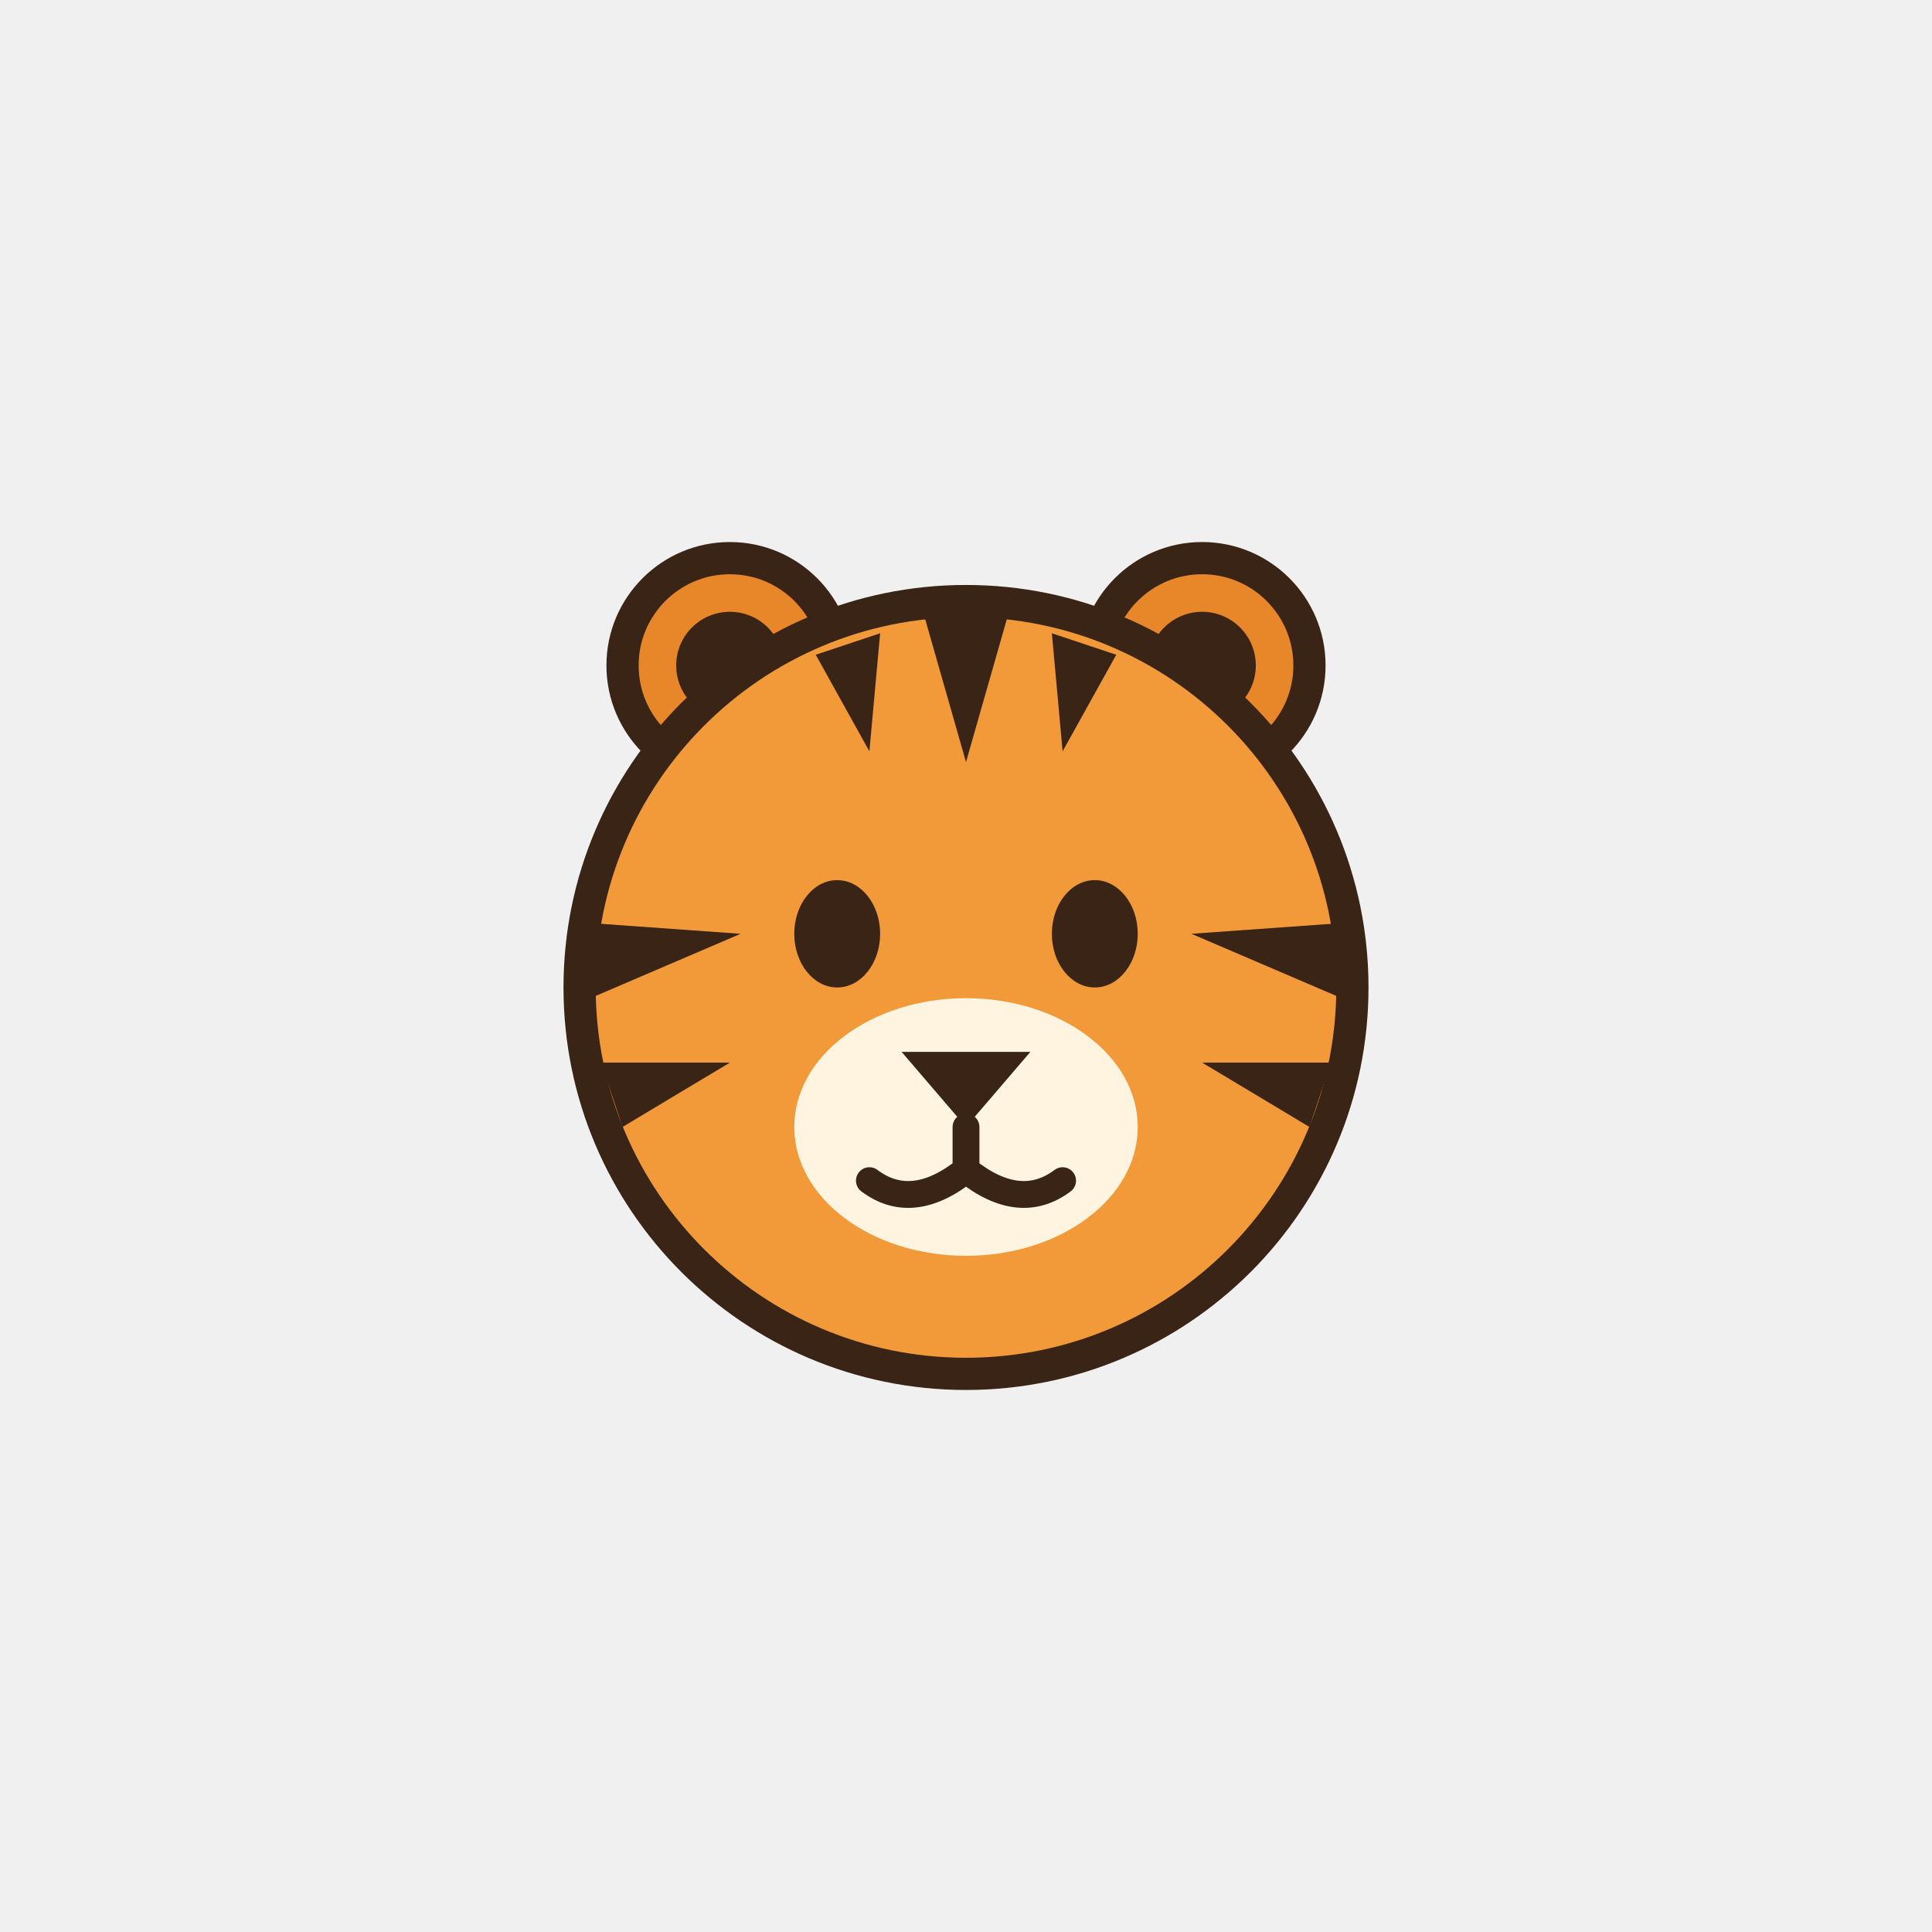
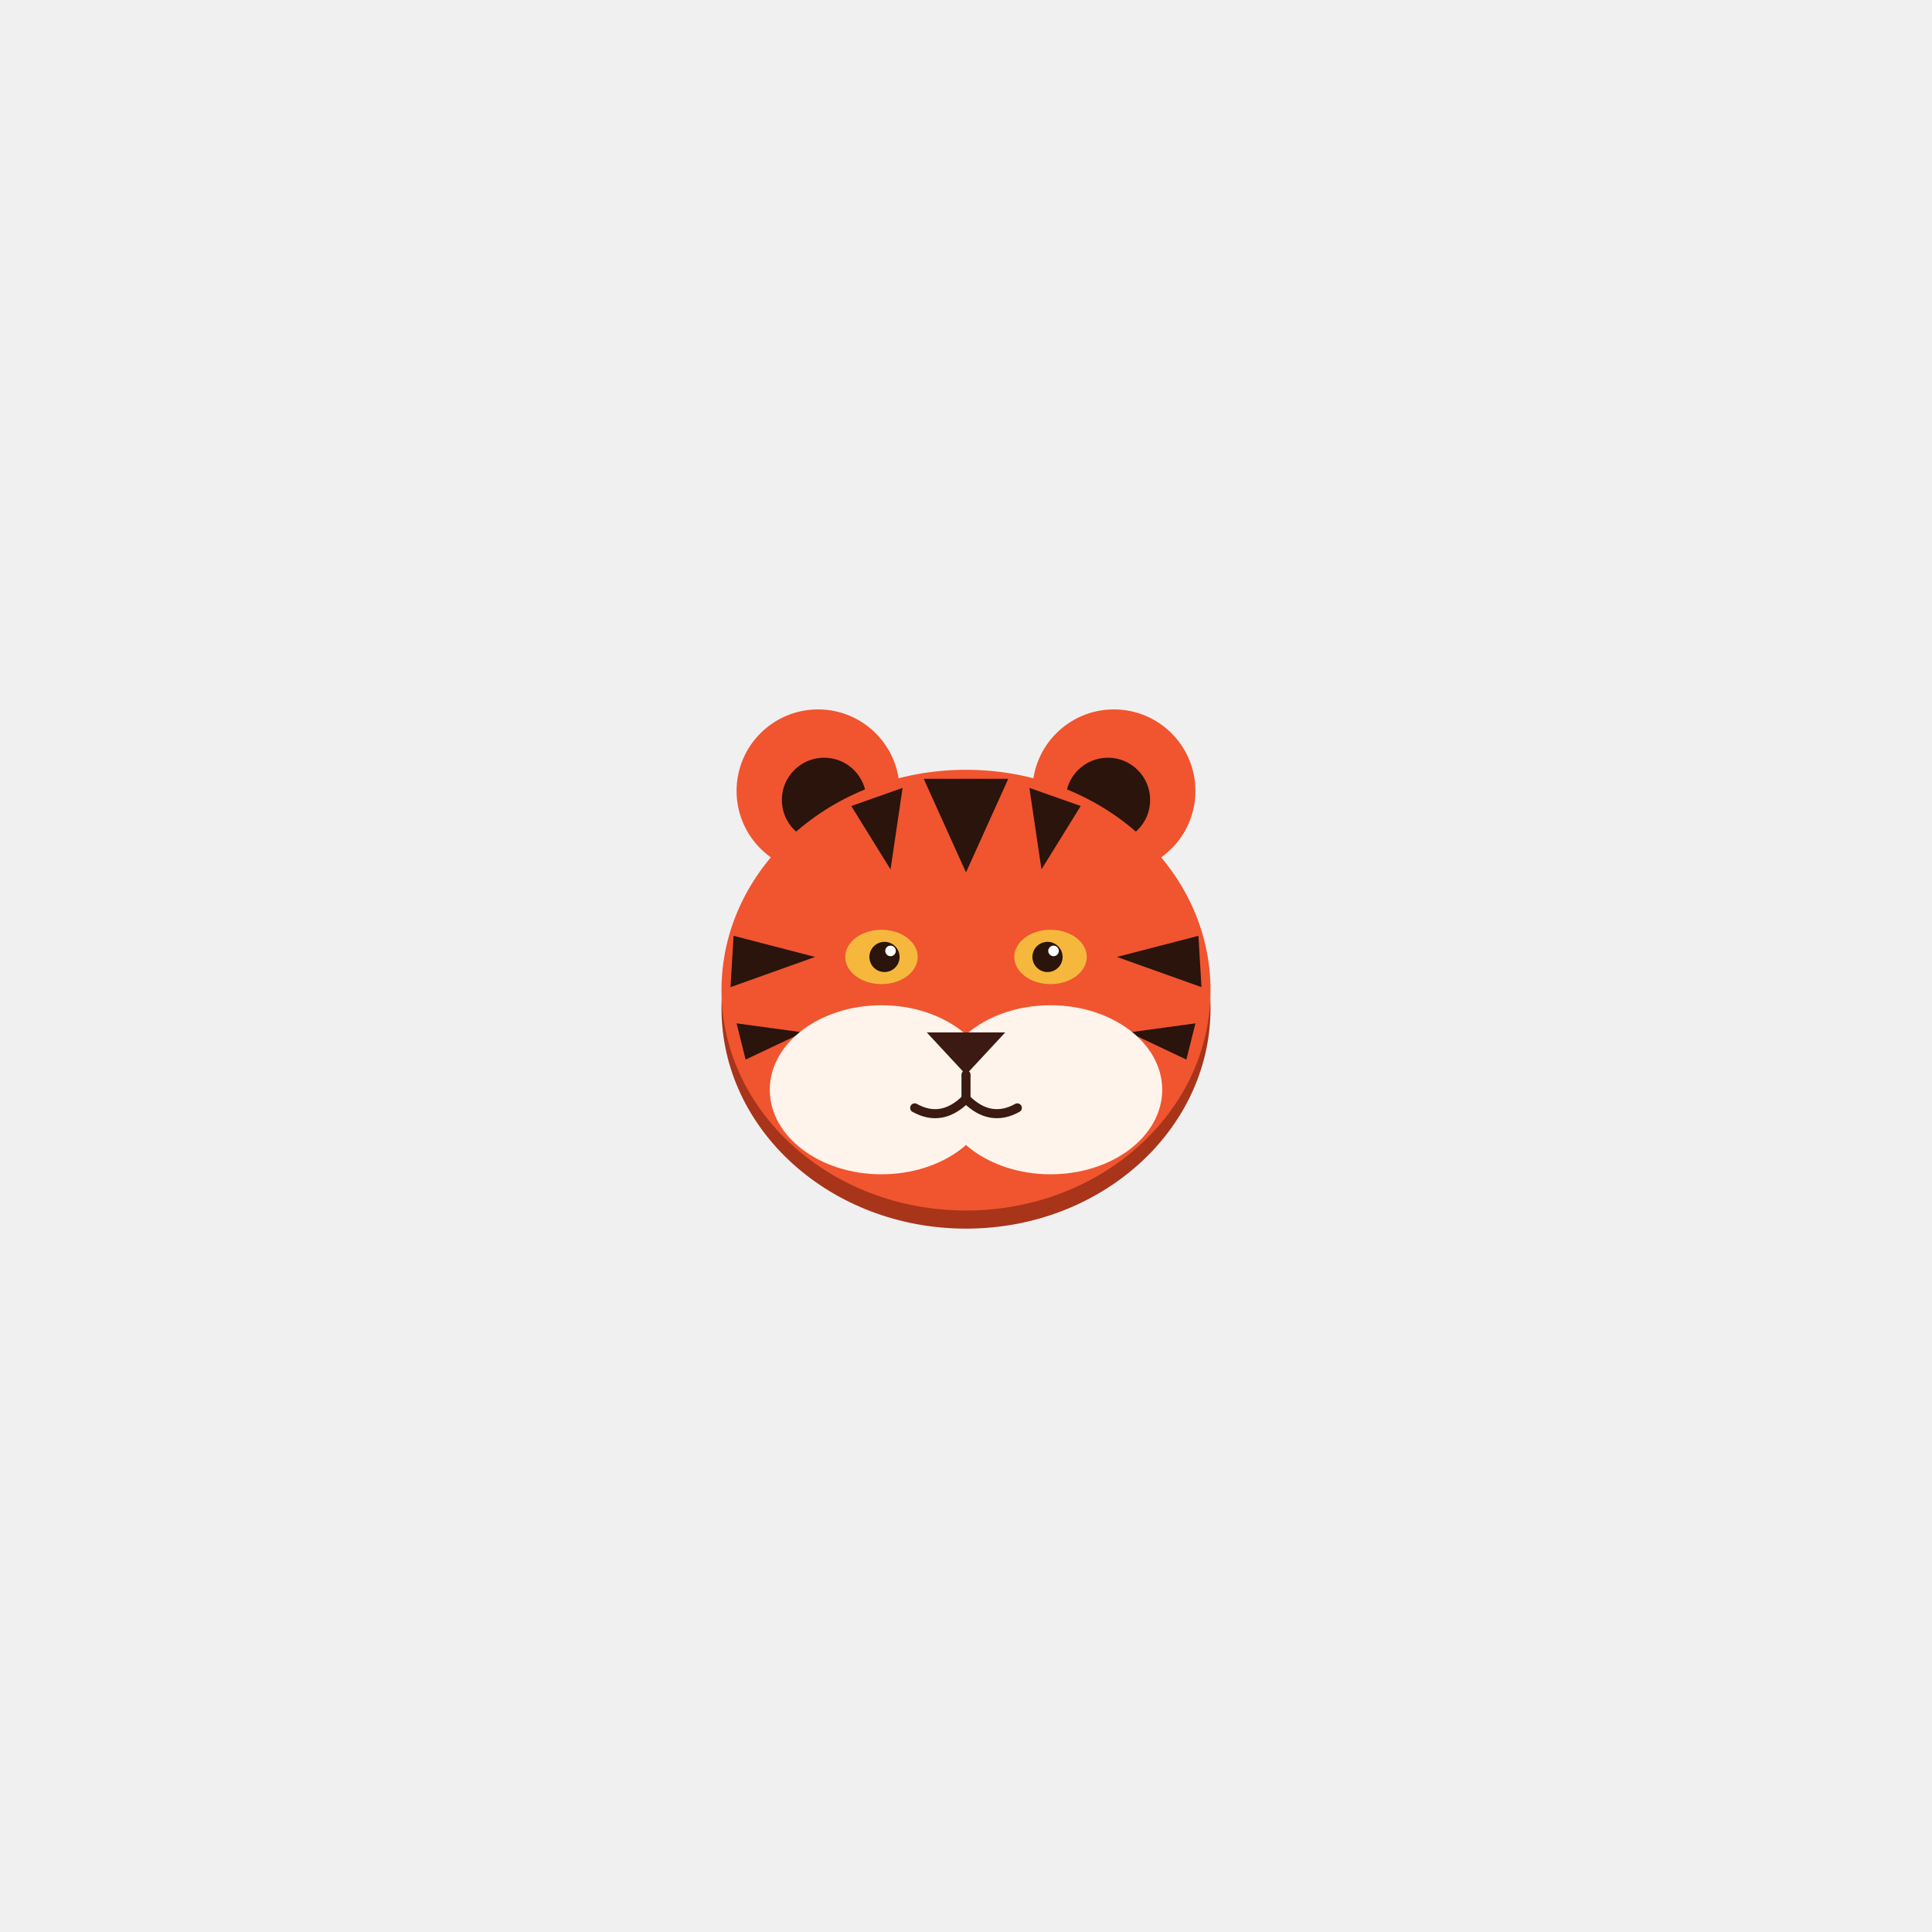
<svg xmlns="http://www.w3.org/2000/svg" width="108" height="108" viewBox="0 0 108 108">
-   <g transform="translate(24 22.8) scale(0.6)">
-     <circle cx="28" cy="24" r="10" fill="#E8862A" stroke="#3A2416" stroke-width="3" />
-     <circle cx="28" cy="24" r="5" fill="#3A2416" />
-     <circle cx="72" cy="24" r="10" fill="#E8862A" stroke="#3A2416" stroke-width="3" />
-     <circle cx="72" cy="24" r="5" fill="#3A2416" />
-     <circle cx="50" cy="54" r="36" fill="#F29A3A" stroke="#3A2416" stroke-width="3" />
-     <polygon points="46,19 54,19 50,33" fill="#3A2416" />
-     <polygon points="36,23 42,21 41,32" fill="#3A2416" />
-     <polygon points="64,23 58,21 59,32" fill="#3A2416" />
-     <polygon points="15,48 29,49 15,55" fill="#3A2416" />
-     <polygon points="16,61 28,61 18,67" fill="#3A2416" />
-     <polygon points="85,48 71,49 85,55" fill="#3A2416" />
-     <polygon points="84,61 72,61 82,67" fill="#3A2416" />
-     <ellipse cx="50" cy="67" rx="16" ry="12" fill="#FFF4E0" />
-     <ellipse cx="38" cy="49" rx="4" ry="5" fill="#3A2416" />
-     <ellipse cx="62" cy="49" rx="4" ry="5" fill="#3A2416" />
-     <path d="M44 60 L56 60 L50 67 Z" fill="#3A2416" />
-     <path d="M50 67 L50 71 M50 71 Q45 75 41 72 M50 71 Q55 75 59 72" fill="none" stroke="#3A2416" stroke-width="2.5" stroke-linecap="round" />
+   <g transform="translate(54 54) scale(0.084375) translate(-256 -274)">
+     <circle cx="158" cy="158" r="54" fill="#F0552F" />
+     <circle cx="354" cy="158" r="54" fill="#F0552F" />
+     <circle cx="162" cy="164" r="28" fill="#2A140C" />
+     <circle cx="350" cy="164" r="28" fill="#2A140C" />
+     <ellipse cx="256" cy="302" rx="162" ry="146" fill="#A8341A" />
+     <ellipse cx="256" cy="290" rx="162" ry="146" fill="#F0552F" />
+     <path d="M228 150 L256 212 L284 150 Z" fill="#2A140C" />
+     <path d="M180 168 L206 210 L214 156 Z" fill="#2A140C" />
+     <path d="M332 168 L306 210 L298 156 Z" fill="#2A140C" />
+     <path d="M102 254 L156 268 L100 288 Z" fill="#2A140C" />
+     <path d="M104 312 L148 318 L110 336 Z" fill="#2A140C" />
+     <path d="M410 254 L356 268 L412 288 Z" fill="#2A140C" />
+     <path d="M408 312 L364 318 L402 336 Z" fill="#2A140C" />
+     <ellipse cx="200" cy="356" rx="74" ry="56" fill="#FFF4EC" />
+     <ellipse cx="312" cy="356" rx="74" ry="56" fill="#FFF4EC" />
+     <ellipse cx="200" cy="268" rx="24" ry="18" fill="#F5B83D" />
+     <ellipse cx="312" cy="268" rx="24" ry="18" fill="#F5B83D" />
+     <circle cx="202" cy="268" r="10" fill="#2A140C" />
+     <circle cx="310" cy="268" r="10" fill="#2A140C" />
+     <circle cx="206" cy="264" r="3.5" fill="#FFFFFF" />
+     <circle cx="314" cy="264" r="3.5" fill="#FFFFFF" />
+     <path d="M230 318 L282 318 L256 346 Z" fill="#3A1A12" />
+     <path d="M256 346 L256 362 M256 362 Q240 378 222 368 M256 362 Q272 378 290 368" fill="none" stroke="#3A1A12" stroke-width="6" stroke-linecap="round" />
  </g>
</svg>
